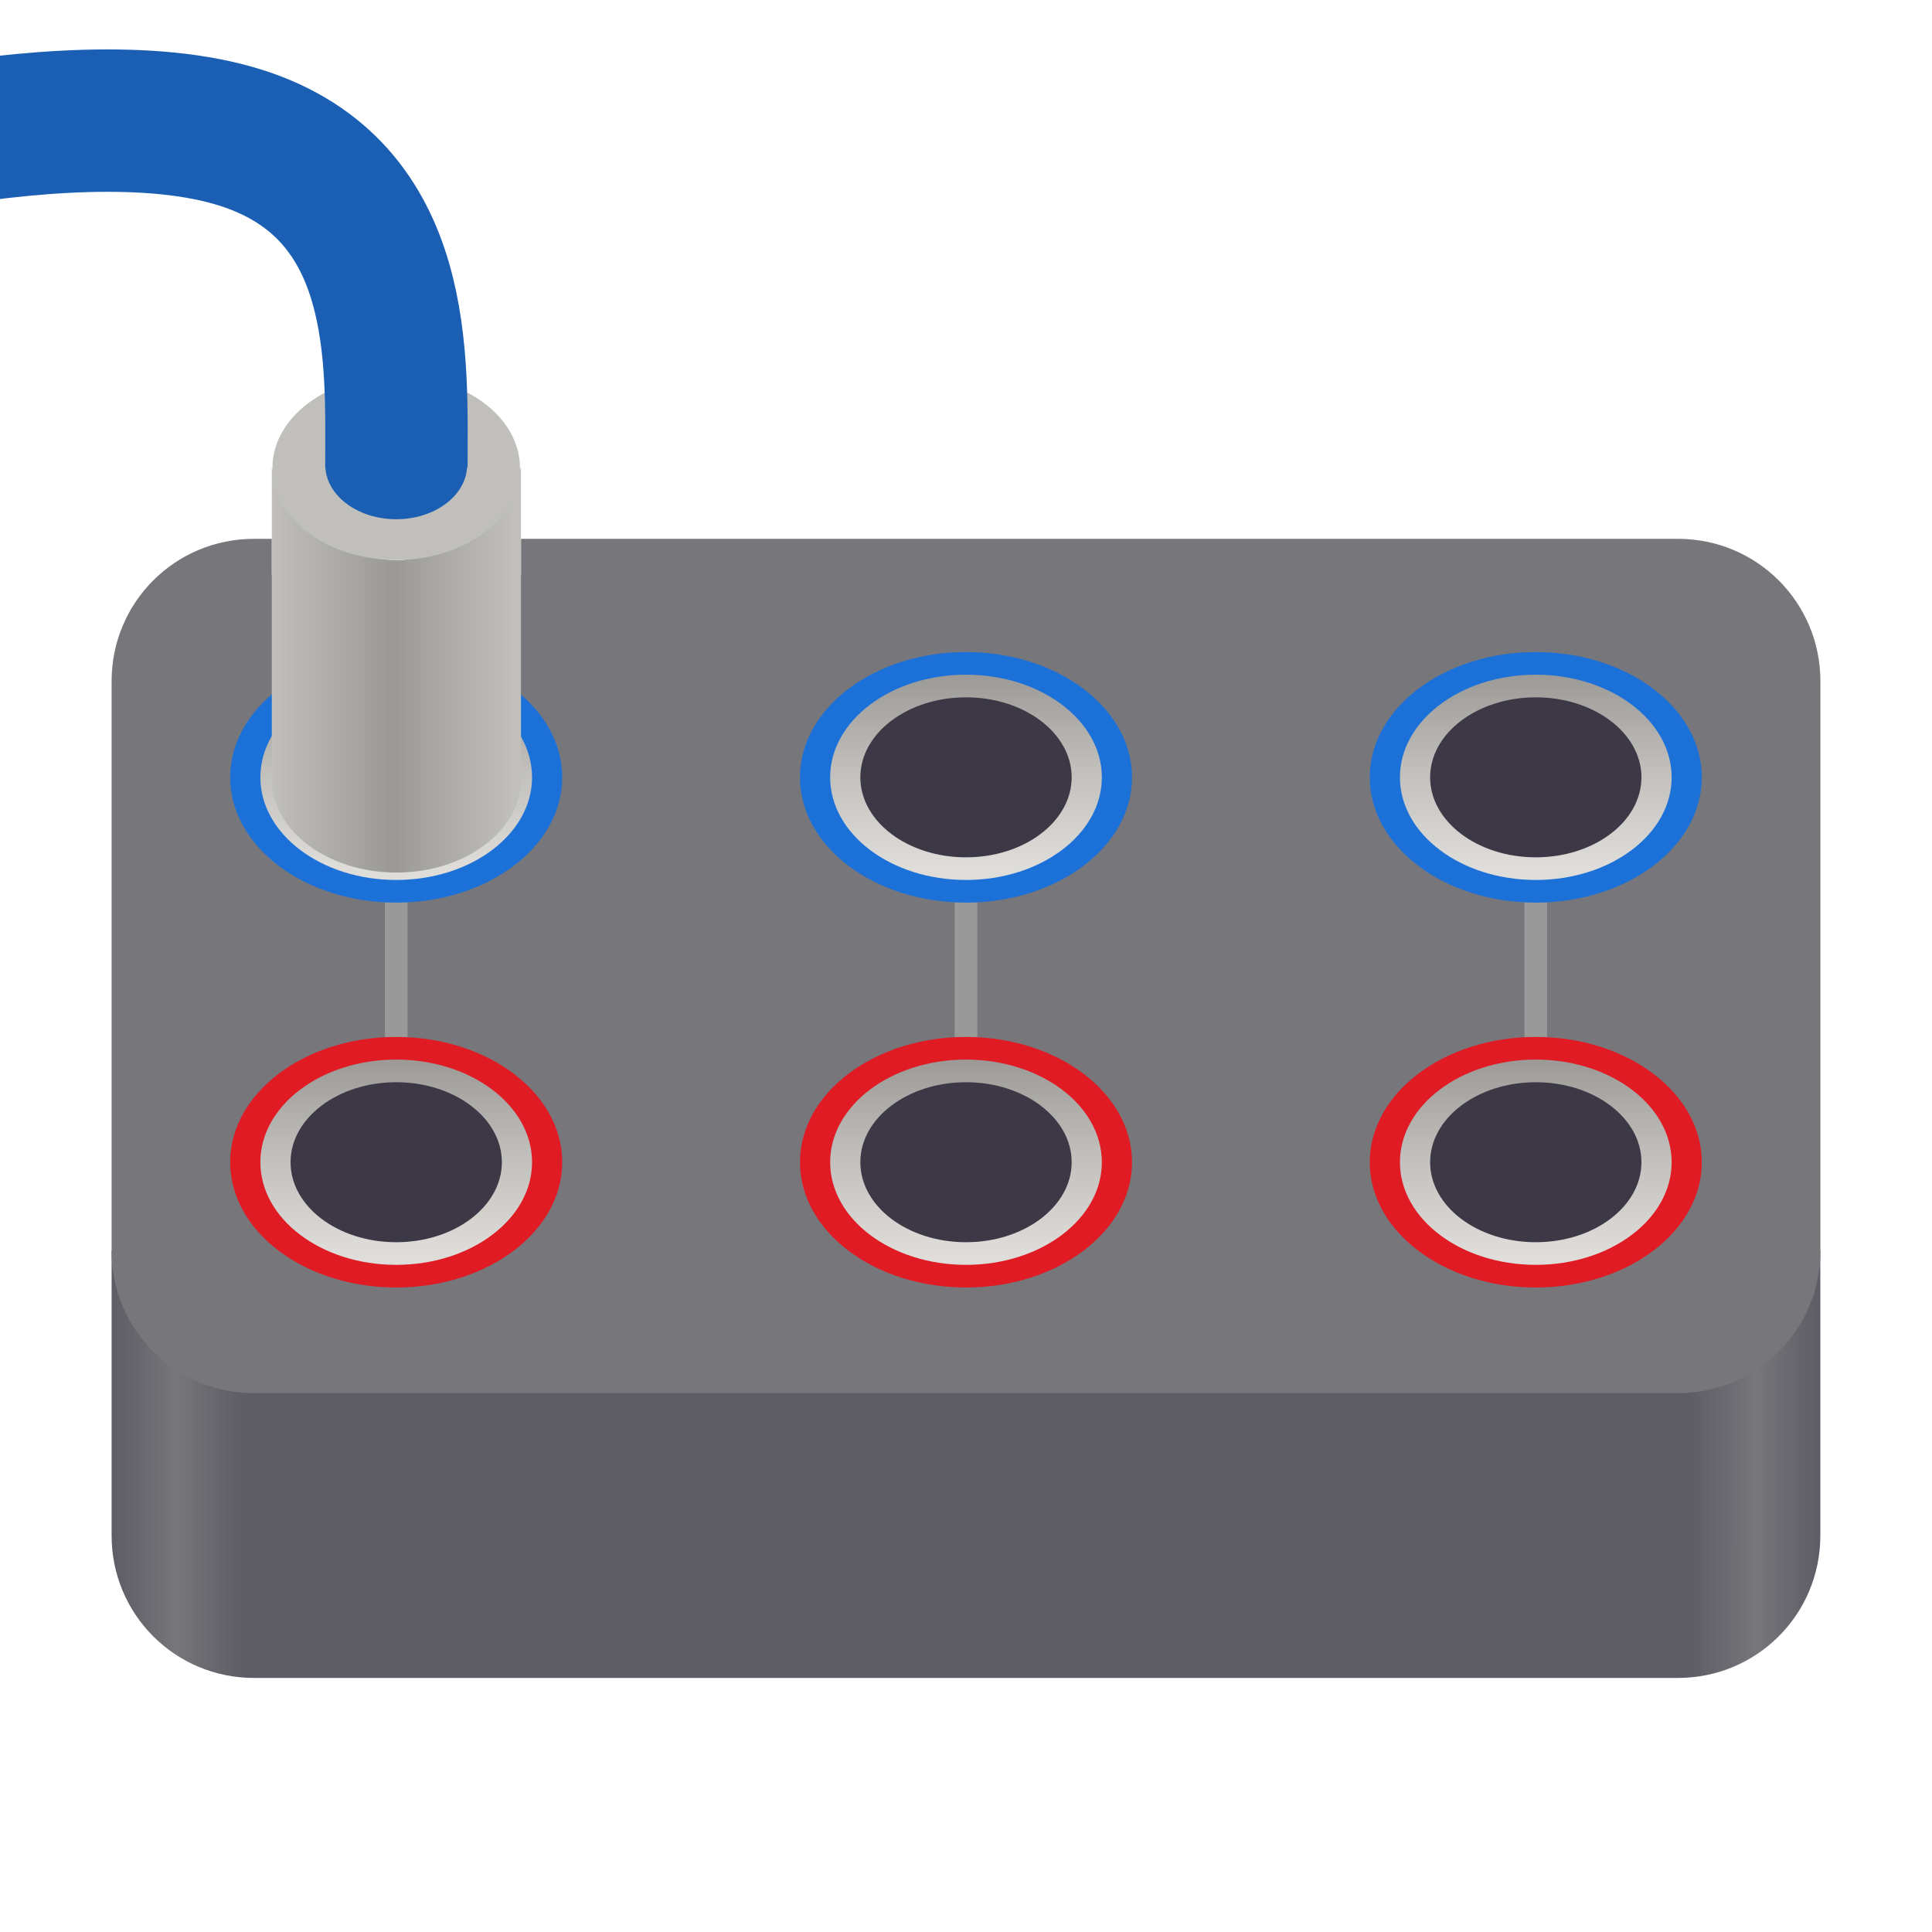
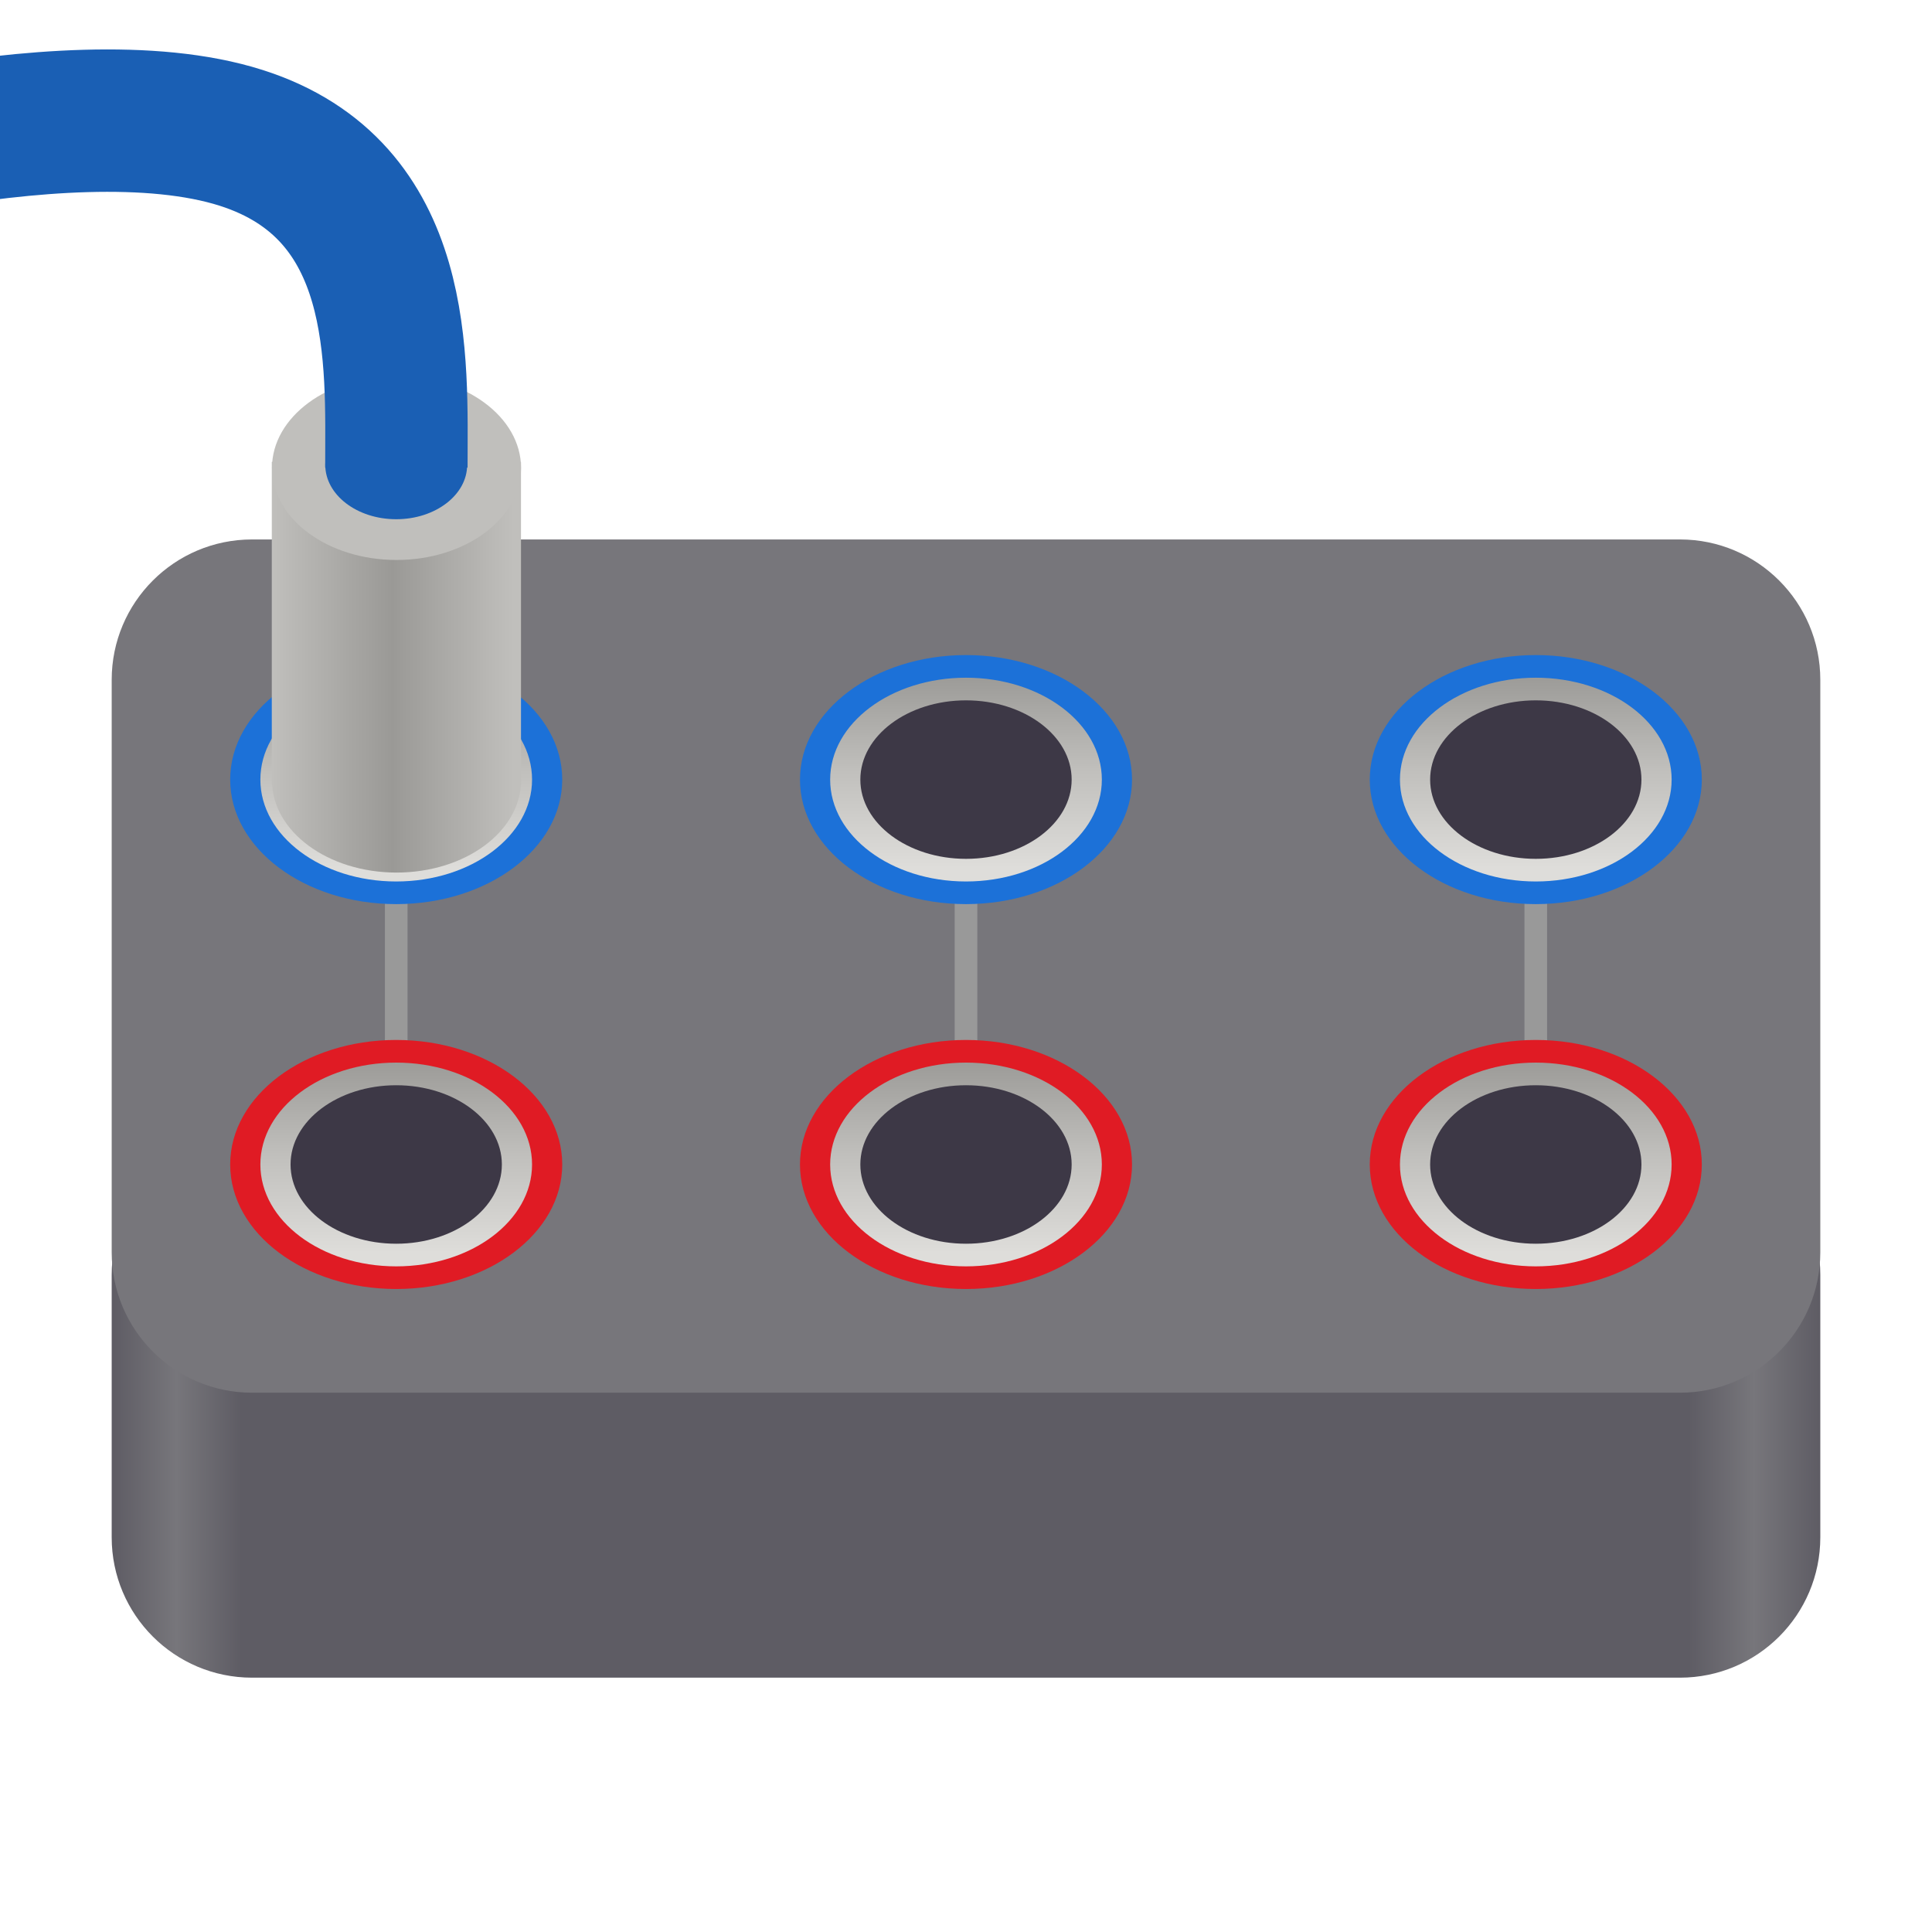
- <svg xmlns="http://www.w3.org/2000/svg" height="128px" viewBox="0 0 128 128" width="128px">
+ <svg xmlns="http://www.w3.org/2000/svg" xmlns:xlink="http://www.w3.org/1999/xlink" height="128px" viewBox="0 0 128 128" width="128px">
  <linearGradient id="a" gradientUnits="userSpaceOnUse" x1="0" x2="0" y1="70" y2="83">
-     <stop offset="0" stop-color="#9a9996" />
+     <stop stop-color="#9a9996" />
    <stop offset="0.5" stop-color="#c0bfbc" />
    <stop offset="1" stop-color="#deddda" />
  </linearGradient>
  <defs>
-     <g id="z">
-       <ellipse cx="64" cy="77" rx="11" ry="8.3" />
-       <ellipse cx="64" cy="77" rx="9" ry="6.8" fill="url(#a)" />
-       <ellipse cx="64" cy="77" rx="7" ry="5.3" fill="#3d3846" />
+     <g id="h">
+       <ellipse cx="64" cy="77.15" rx="11" ry="8.25" />
+       <ellipse cx="64" cy="77.15" rx="9" ry="6.75" fill="url(#a)" />
+       <ellipse cx="64" cy="77.15" rx="7" ry="5.25" fill="#3d3846" />
    </g>
  </defs>
  <linearGradient id="b" gradientUnits="userSpaceOnUse" x1="7.395" x2="120.603" y1="82.867" y2="82.867">
-     <stop offset="0" stop-color="#5e5c64" />
+     <stop stop-color="#5e5c64" />
    <stop offset="0.038" stop-color="#77767b" />
-     <stop offset="0.077" stop-color="#5e5c64" />
+     <stop offset="0.076" stop-color="#5e5c64" />
    <stop offset="0.923" stop-color="#5e5c64" />
-     <stop offset="0.962" stop-color="#77767b" />
+     <stop offset="0.961" stop-color="#77767b" />
    <stop offset="1" stop-color="#5e5c64" />
  </linearGradient>
-   <linearGradient id="c" gradientUnits="userSpaceOnUse" x1="18" x2="34" y1="40" y2="40">
-     <stop offset="0" stop-color="#c0bfbc" />
+   <linearGradient id="c" gradientUnits="userSpaceOnUse" x1="18" x2="34">
+     <stop stop-color="#c0bfbc" />
    <stop offset="0.5" stop-color="#9a9996" />
    <stop offset="1" stop-color="#c0bfbc" />
  </linearGradient>
-   <path d="m 120.602 82.867 v 18.867 c 0 5.227 -4.207 9.434 -9.434 9.434 h -94.34 c -5.227 0 -9.434 -4.207 -9.434 -9.434 v -18.867 z m 0 0" fill="url(#b)" />
-   <path d="m 16.828 35.699 c -5.227 0 -9.434 4.207 -9.434 9.434 v 37.734 c 0 5.227 4.207 9.434 9.434 9.434 h 94.34 c 5.227 0 9.438 -4.207 9.438 -9.434 v -37.734 c 0 -5.227 -4.211 -9.434 -9.438 -9.434 h -76.648 v 2.355 h -16.512 v -2.355 z m 0 0" fill="#77767b" />
+   <rect x="7.4" y="75.15" width="113.2" height="36" rx="9.3" ry="9.3" fill="url(#b)" />
+   <rect x="7.4" y="35.74" width="113.2" height="56.53" rx="9.3" ry="9.3" fill="#77767b" />
  <g id="p">
-     <path d="M 64,58.691 V 69.305" stroke="#999" stroke-width="1.5" />
-     <use href="#z" fill="#e01b24" />
-     <use href="#z" y="-25.5" fill="#1c71d8" />
+     <path d="M 64,58 V 69" stroke="#999" stroke-width="1.5" />
+     <use xlink:href="#h" fill="#e01b24" />
+     <use xlink:href="#h" y="-25.5" fill="#1c71d8" />
  </g>
-   <use href="#p" x="37.75" />
-   <use href="#p" x="-37.75" />
-   <path d="m 18.008 30.98 v 20.637 c 0.004 3.418 3.699 6.191 8.254 6.191 c 4.555 0 8.25 -2.766 8.254 -6.184 c 0 0 0 -0.004 0 -0.008 v -20.637 c -1.309 2.598 -4.59 6.133 -8.254 6.133 c -3.66 0 -6.941 -3.535 -8.254 -6.133 z m 0 0" fill="url(#c)" />
-   <ellipse cx="26.25" cy="31" rx="8.2" ry="6.1" fill="#c0bfbc" />
+   <use xlink:href="#p" x="37.75" />
+   <use xlink:href="#p" x="-37.75" />
+   <g fill="url(#c)">
+     <rect x="18.007" y="30.6" width="16.51" height="21.4" />
+     <ellipse cx="26.27" cy="51.71" rx="8.25" ry="6.1" />
+   </g>
+   <ellipse cx="26.27" cy="31" rx="8.25" ry="6.1" fill="#c0bfbc" />
  <ellipse cx="26.25" cy="30.8" rx="4.7" ry="3.6" fill="#1a5fb4" />
-   <path d="m 26.262 30.98 c 0 -7.074 0.629 -18.371 -10.285 -21.848 c -11.828 -3.766 -33.883 3 -33.883 3" fill="none" stroke="#1a5fb4" stroke-width="9.434" />
+   <path d="m 26.261 30.980 c 0 -7.074 0.628 -18.371 -10.285 -21.847 c -11.828 -3.766 -33.882 3 -33.882 3" fill="none" stroke="#1a5fb4" stroke-width="9.434" />
</svg>
